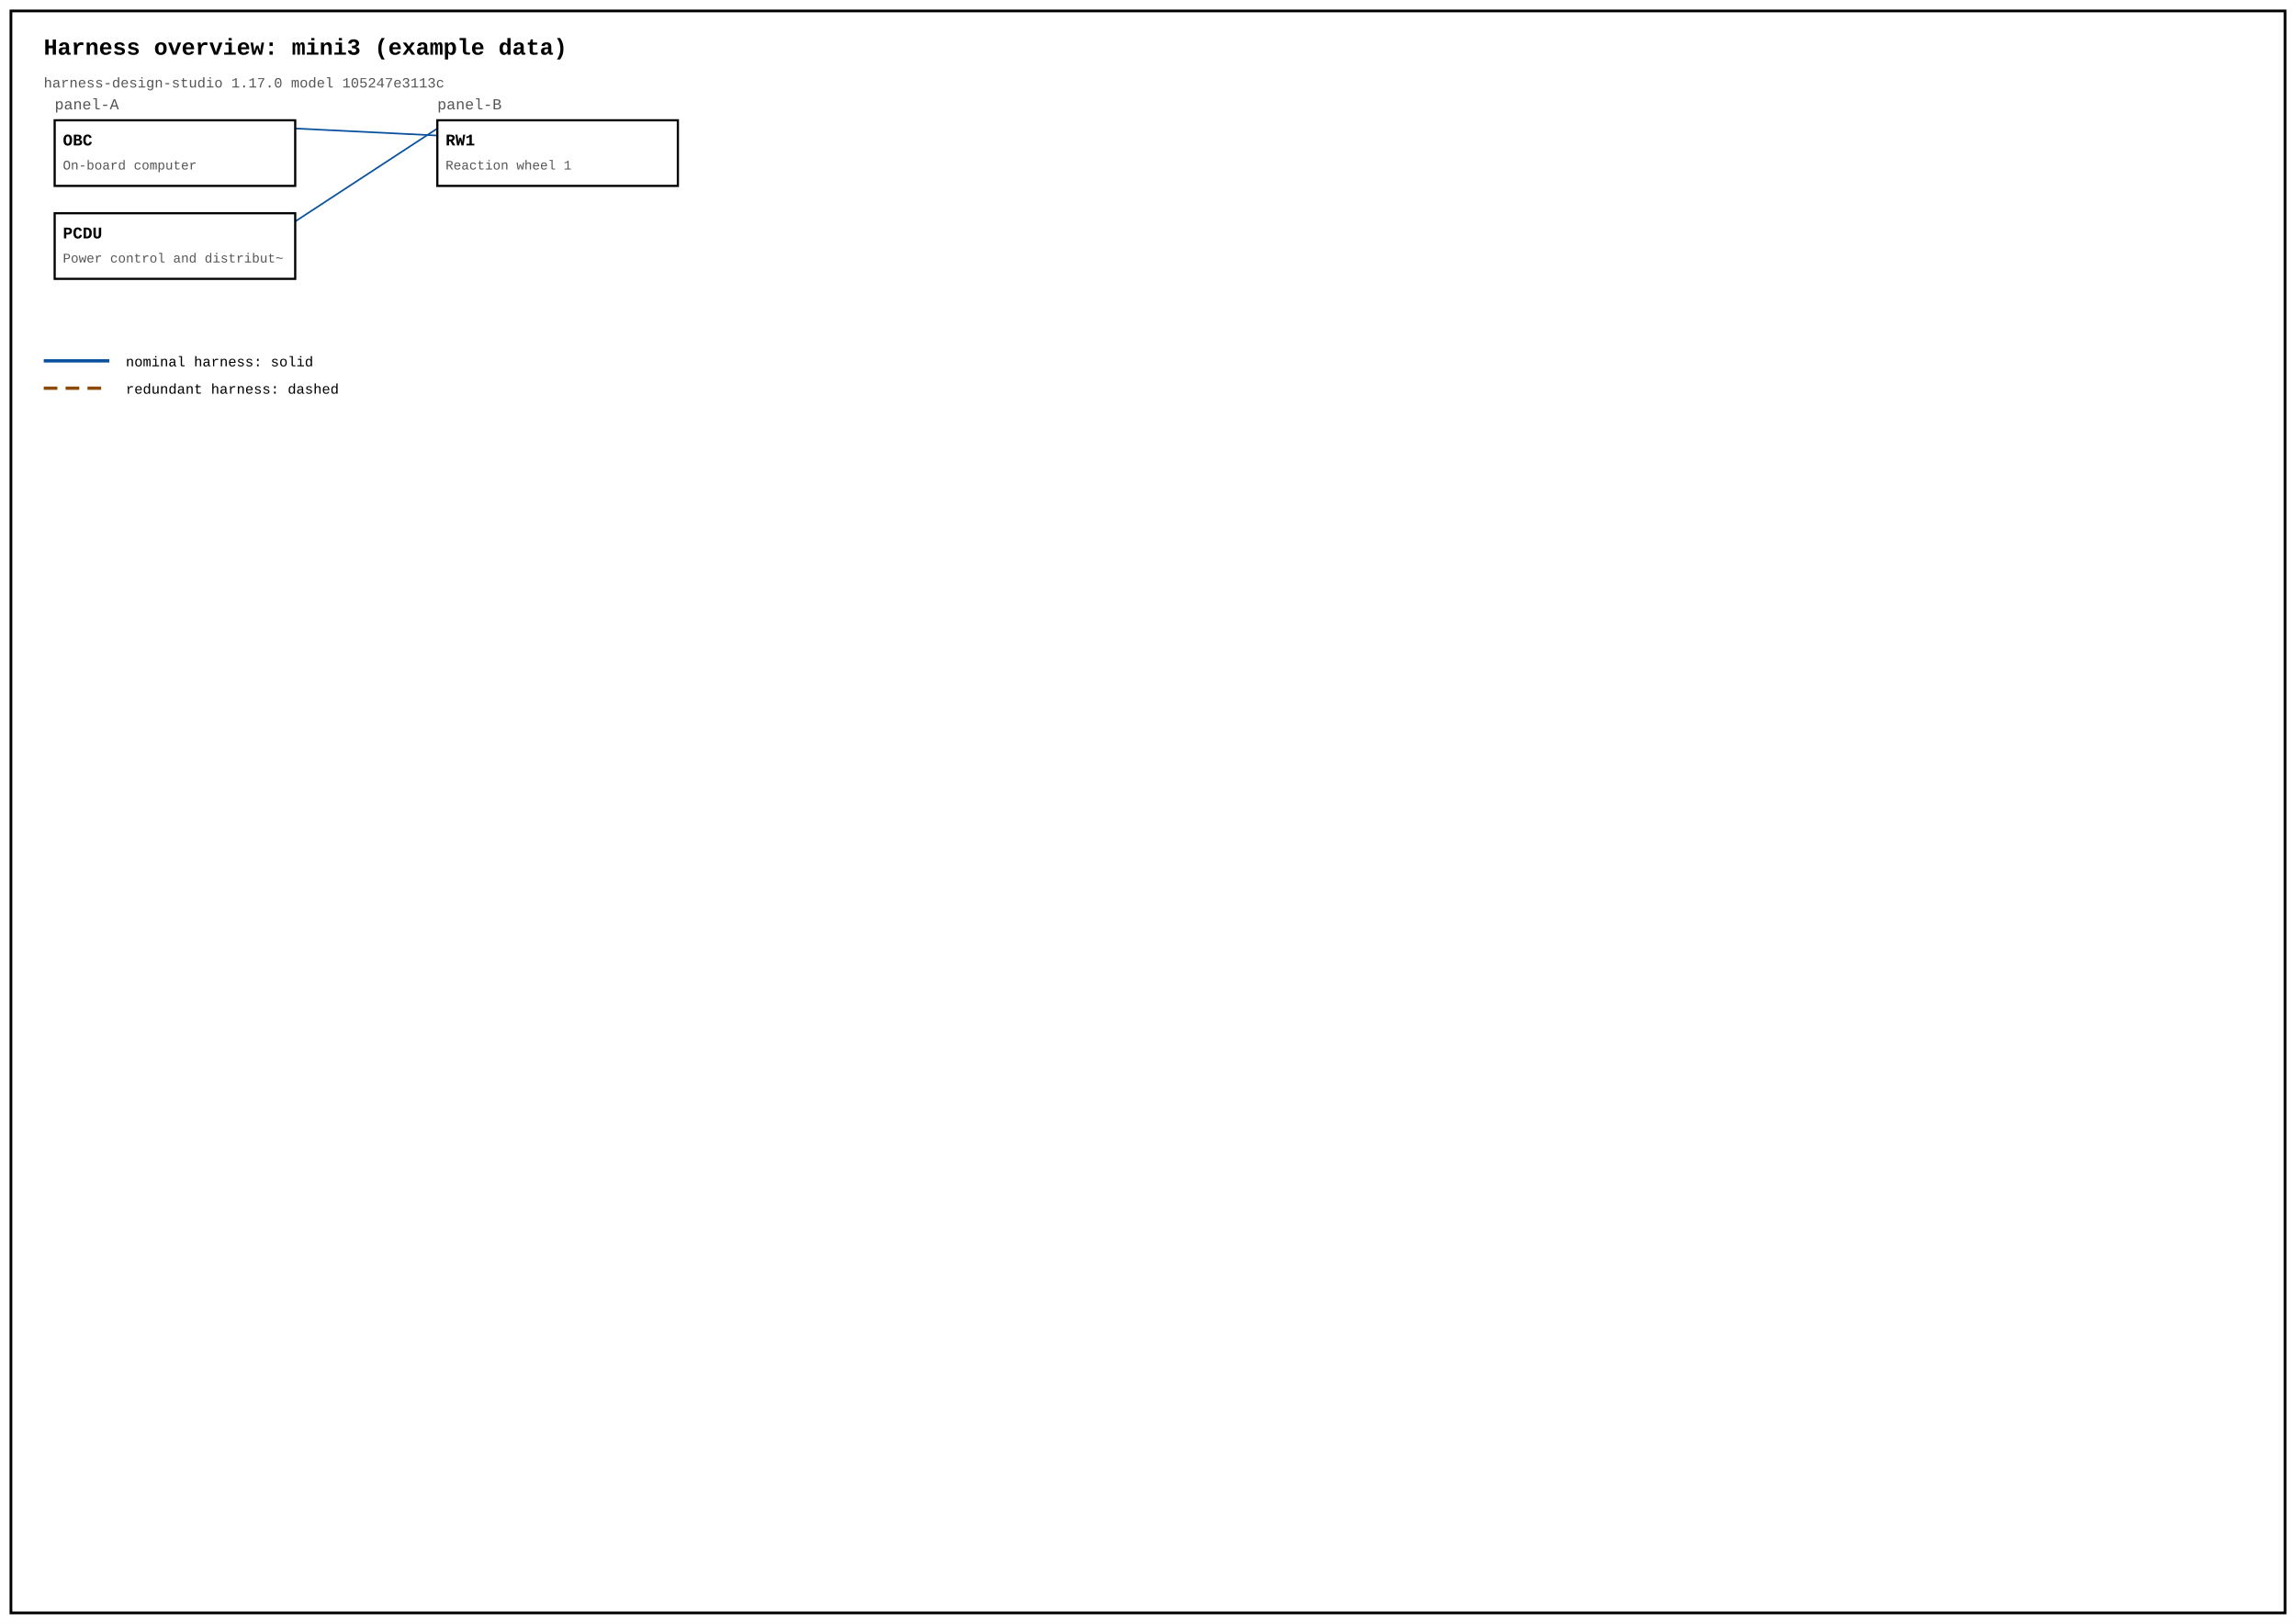
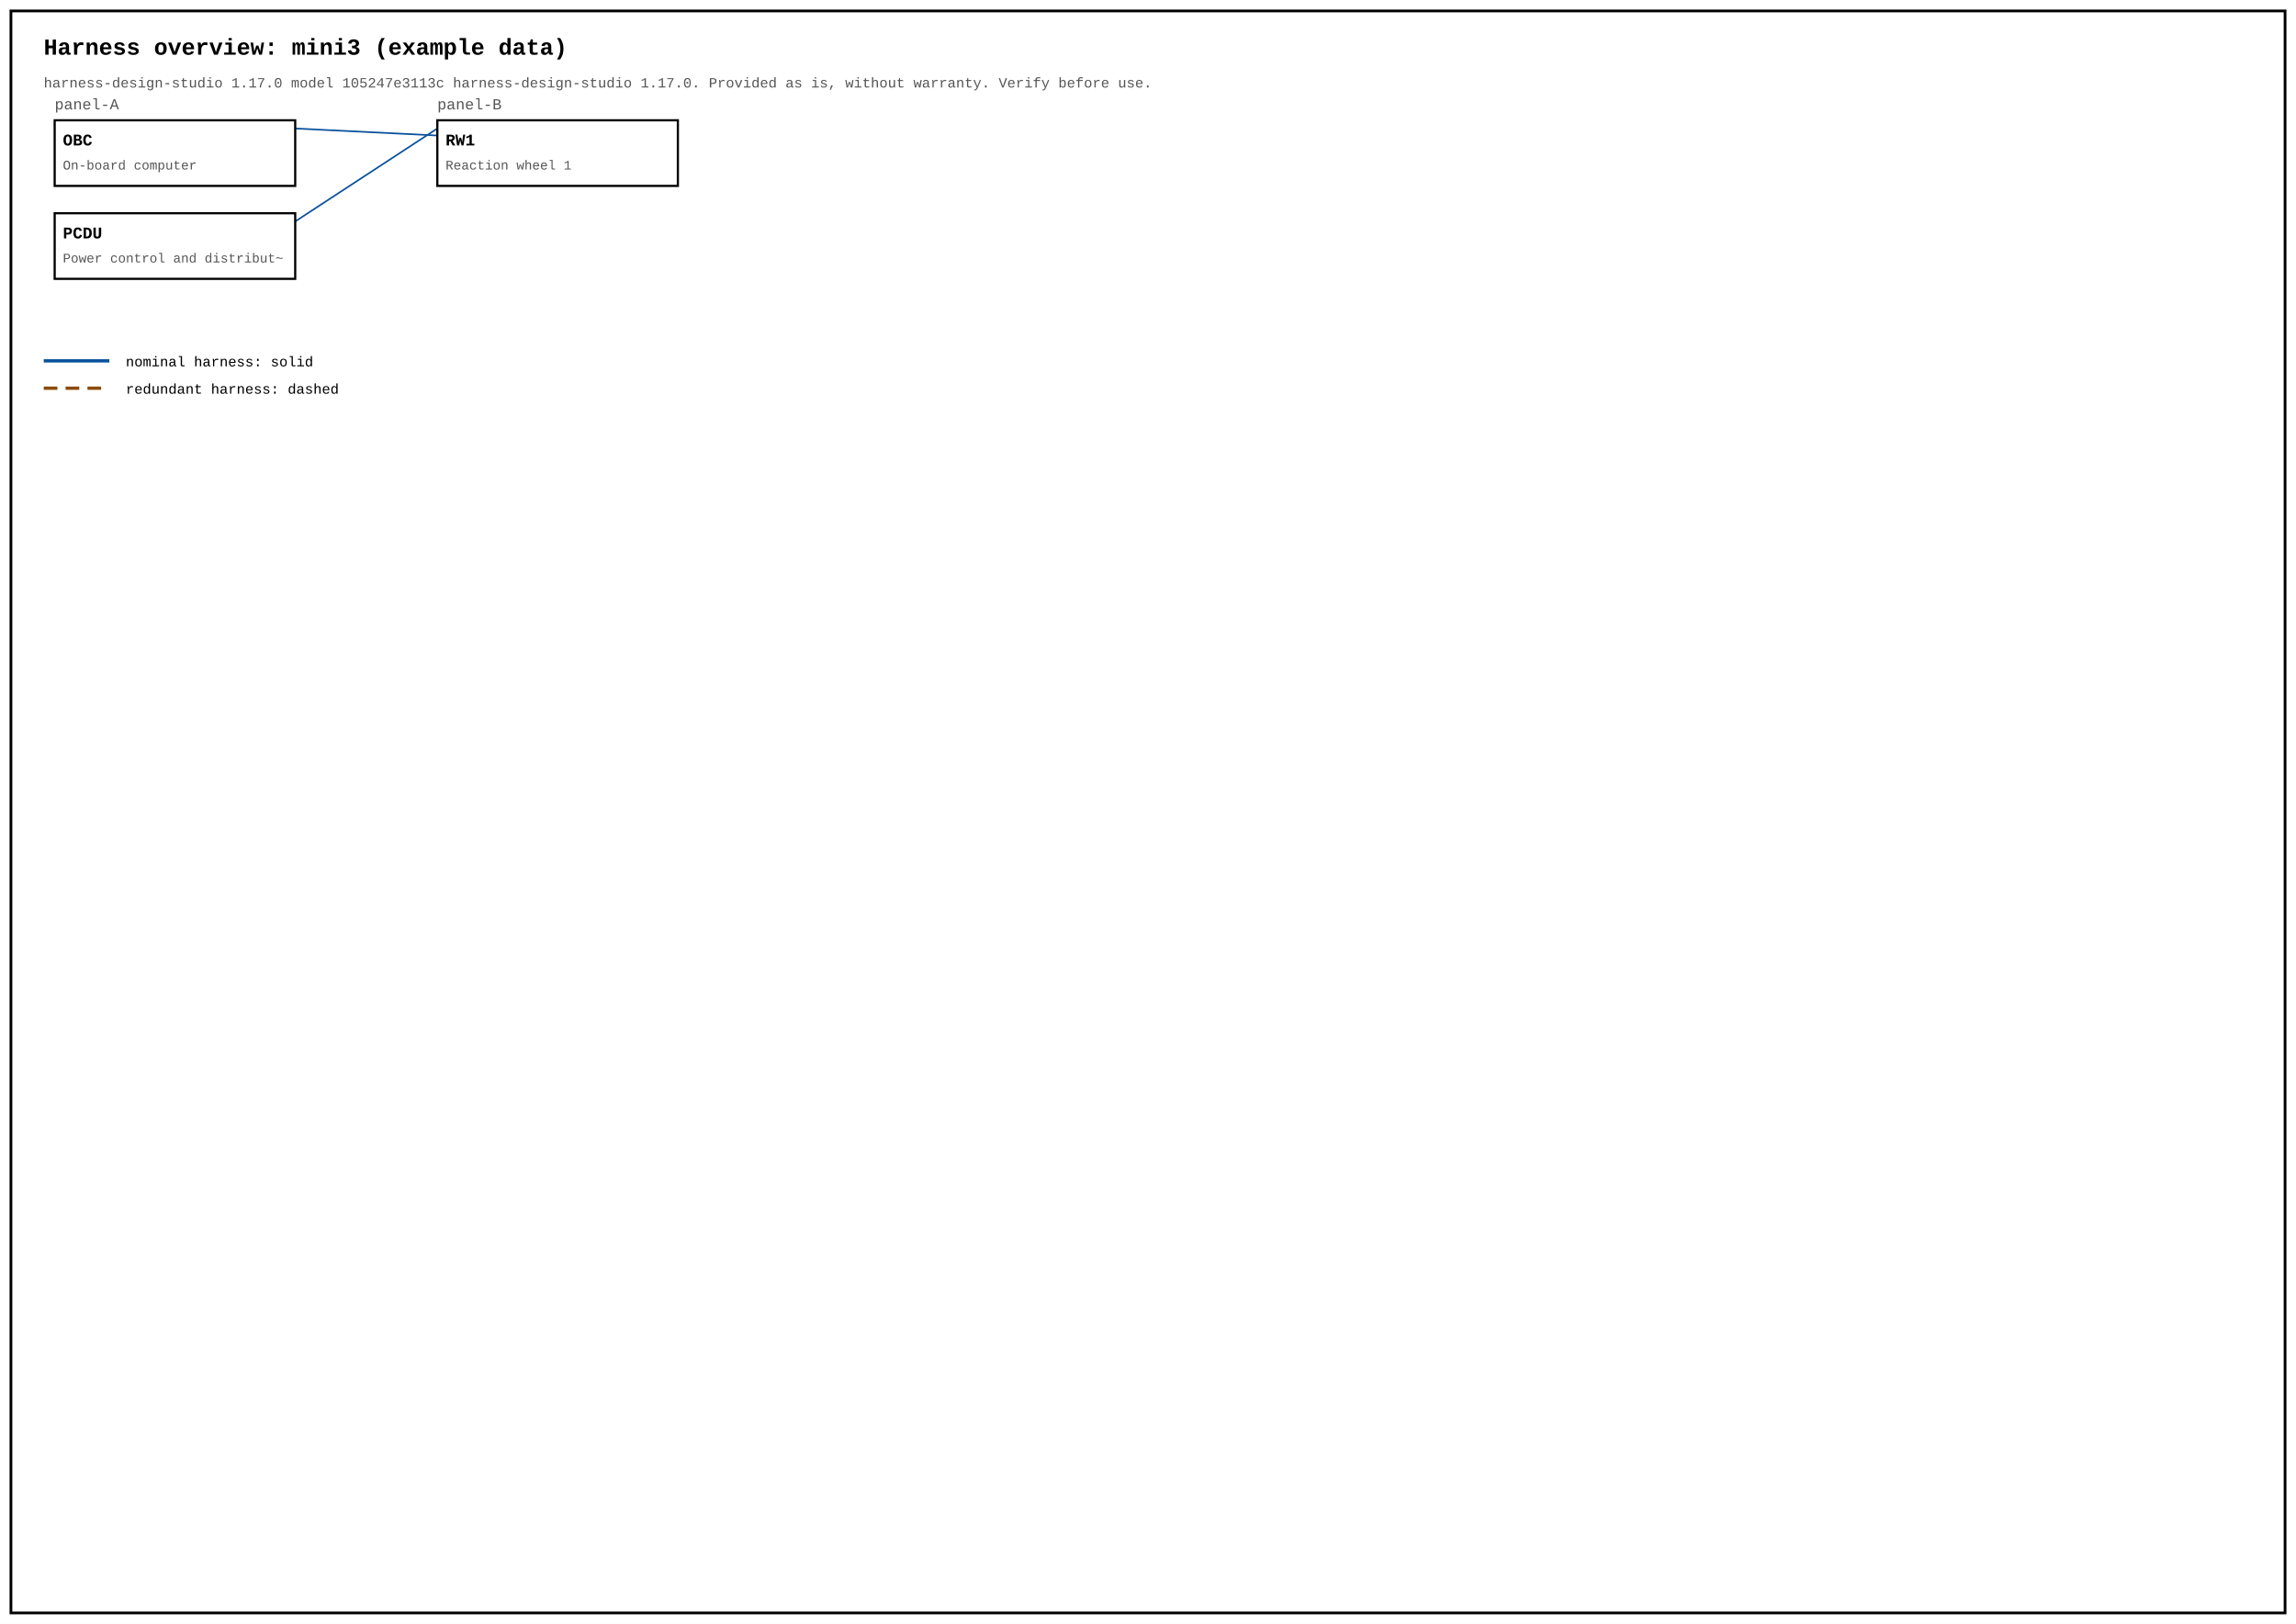
<svg xmlns="http://www.w3.org/2000/svg" width="420mm" height="297mm" viewBox="0 0 420 297" font-family="Courier New, Courier, monospace">
  <rect x="0" y="0" width="420" height="297" fill="#ffffff" />
  <rect x="2" y="2" width="416" height="293" fill="none" stroke="#000000" stroke-width="0.5" />
  <text x="8" y="10" font-size="4.2" font-weight="bold" text-anchor="start" fill="#000000">Harness overview: mini3 (example data)</text>
-   <text x="8" y="16" font-size="2.6" text-anchor="start" fill="#555555">harness-design-studio 1.17.0 model 105247e3113c</text>
+   <text x="8" y="16" font-size="2.6" text-anchor="start" fill="#555555">harness-design-studio 1.17.0 model 105247e3113c   harness-design-studio 1.17.0. Provided as is, without warranty. Verify before use.</text>
  <text x="10" y="20" font-size="2.8" text-anchor="start" fill="#555555">panel-A</text>
  <text x="80" y="20" font-size="2.8" text-anchor="start" fill="#555555">panel-B</text>
  <line x1="54" y1="40.5" x2="80" y2="23.5" stroke="#08519c" stroke-width="0.3" />
  <line x1="54" y1="23.5" x2="80" y2="24.786" stroke="#08519c" stroke-width="0.3" />
  <rect x="10" y="22" width="44" height="12" fill="#ffffff" stroke="#000000" stroke-width="0.4" />
  <text x="11.5" y="26.6" font-size="3" font-weight="bold" text-anchor="start" fill="#000000">OBC</text>
  <text x="11.5" y="31" font-size="2.4" text-anchor="start" fill="#555555">On-board computer</text>
  <rect x="10" y="39" width="44" height="12" fill="#ffffff" stroke="#000000" stroke-width="0.4" />
  <text x="11.5" y="43.6" font-size="3" font-weight="bold" text-anchor="start" fill="#000000">PCDU</text>
  <text x="11.5" y="48" font-size="2.4" text-anchor="start" fill="#555555">Power control and distribut~</text>
  <rect x="80" y="22" width="44" height="12" fill="#ffffff" stroke="#000000" stroke-width="0.4" />
  <text x="81.5" y="26.6" font-size="3" font-weight="bold" text-anchor="start" fill="#000000">RW1</text>
  <text x="81.5" y="31" font-size="2.4" text-anchor="start" fill="#555555">Reaction wheel 1</text>
  <line x1="8" y1="66" x2="20" y2="66" stroke="#08519c" stroke-width="0.6" />
  <text x="23" y="67" font-size="2.6" text-anchor="start" fill="#000000">nominal harness: solid</text>
  <line x1="8" y1="71" x2="20" y2="71" stroke="#8c4a00" stroke-width="0.6" stroke-dasharray="2.5 1.5" />
  <text x="23" y="72" font-size="2.6" text-anchor="start" fill="#000000">redundant harness: dashed</text>
</svg>
